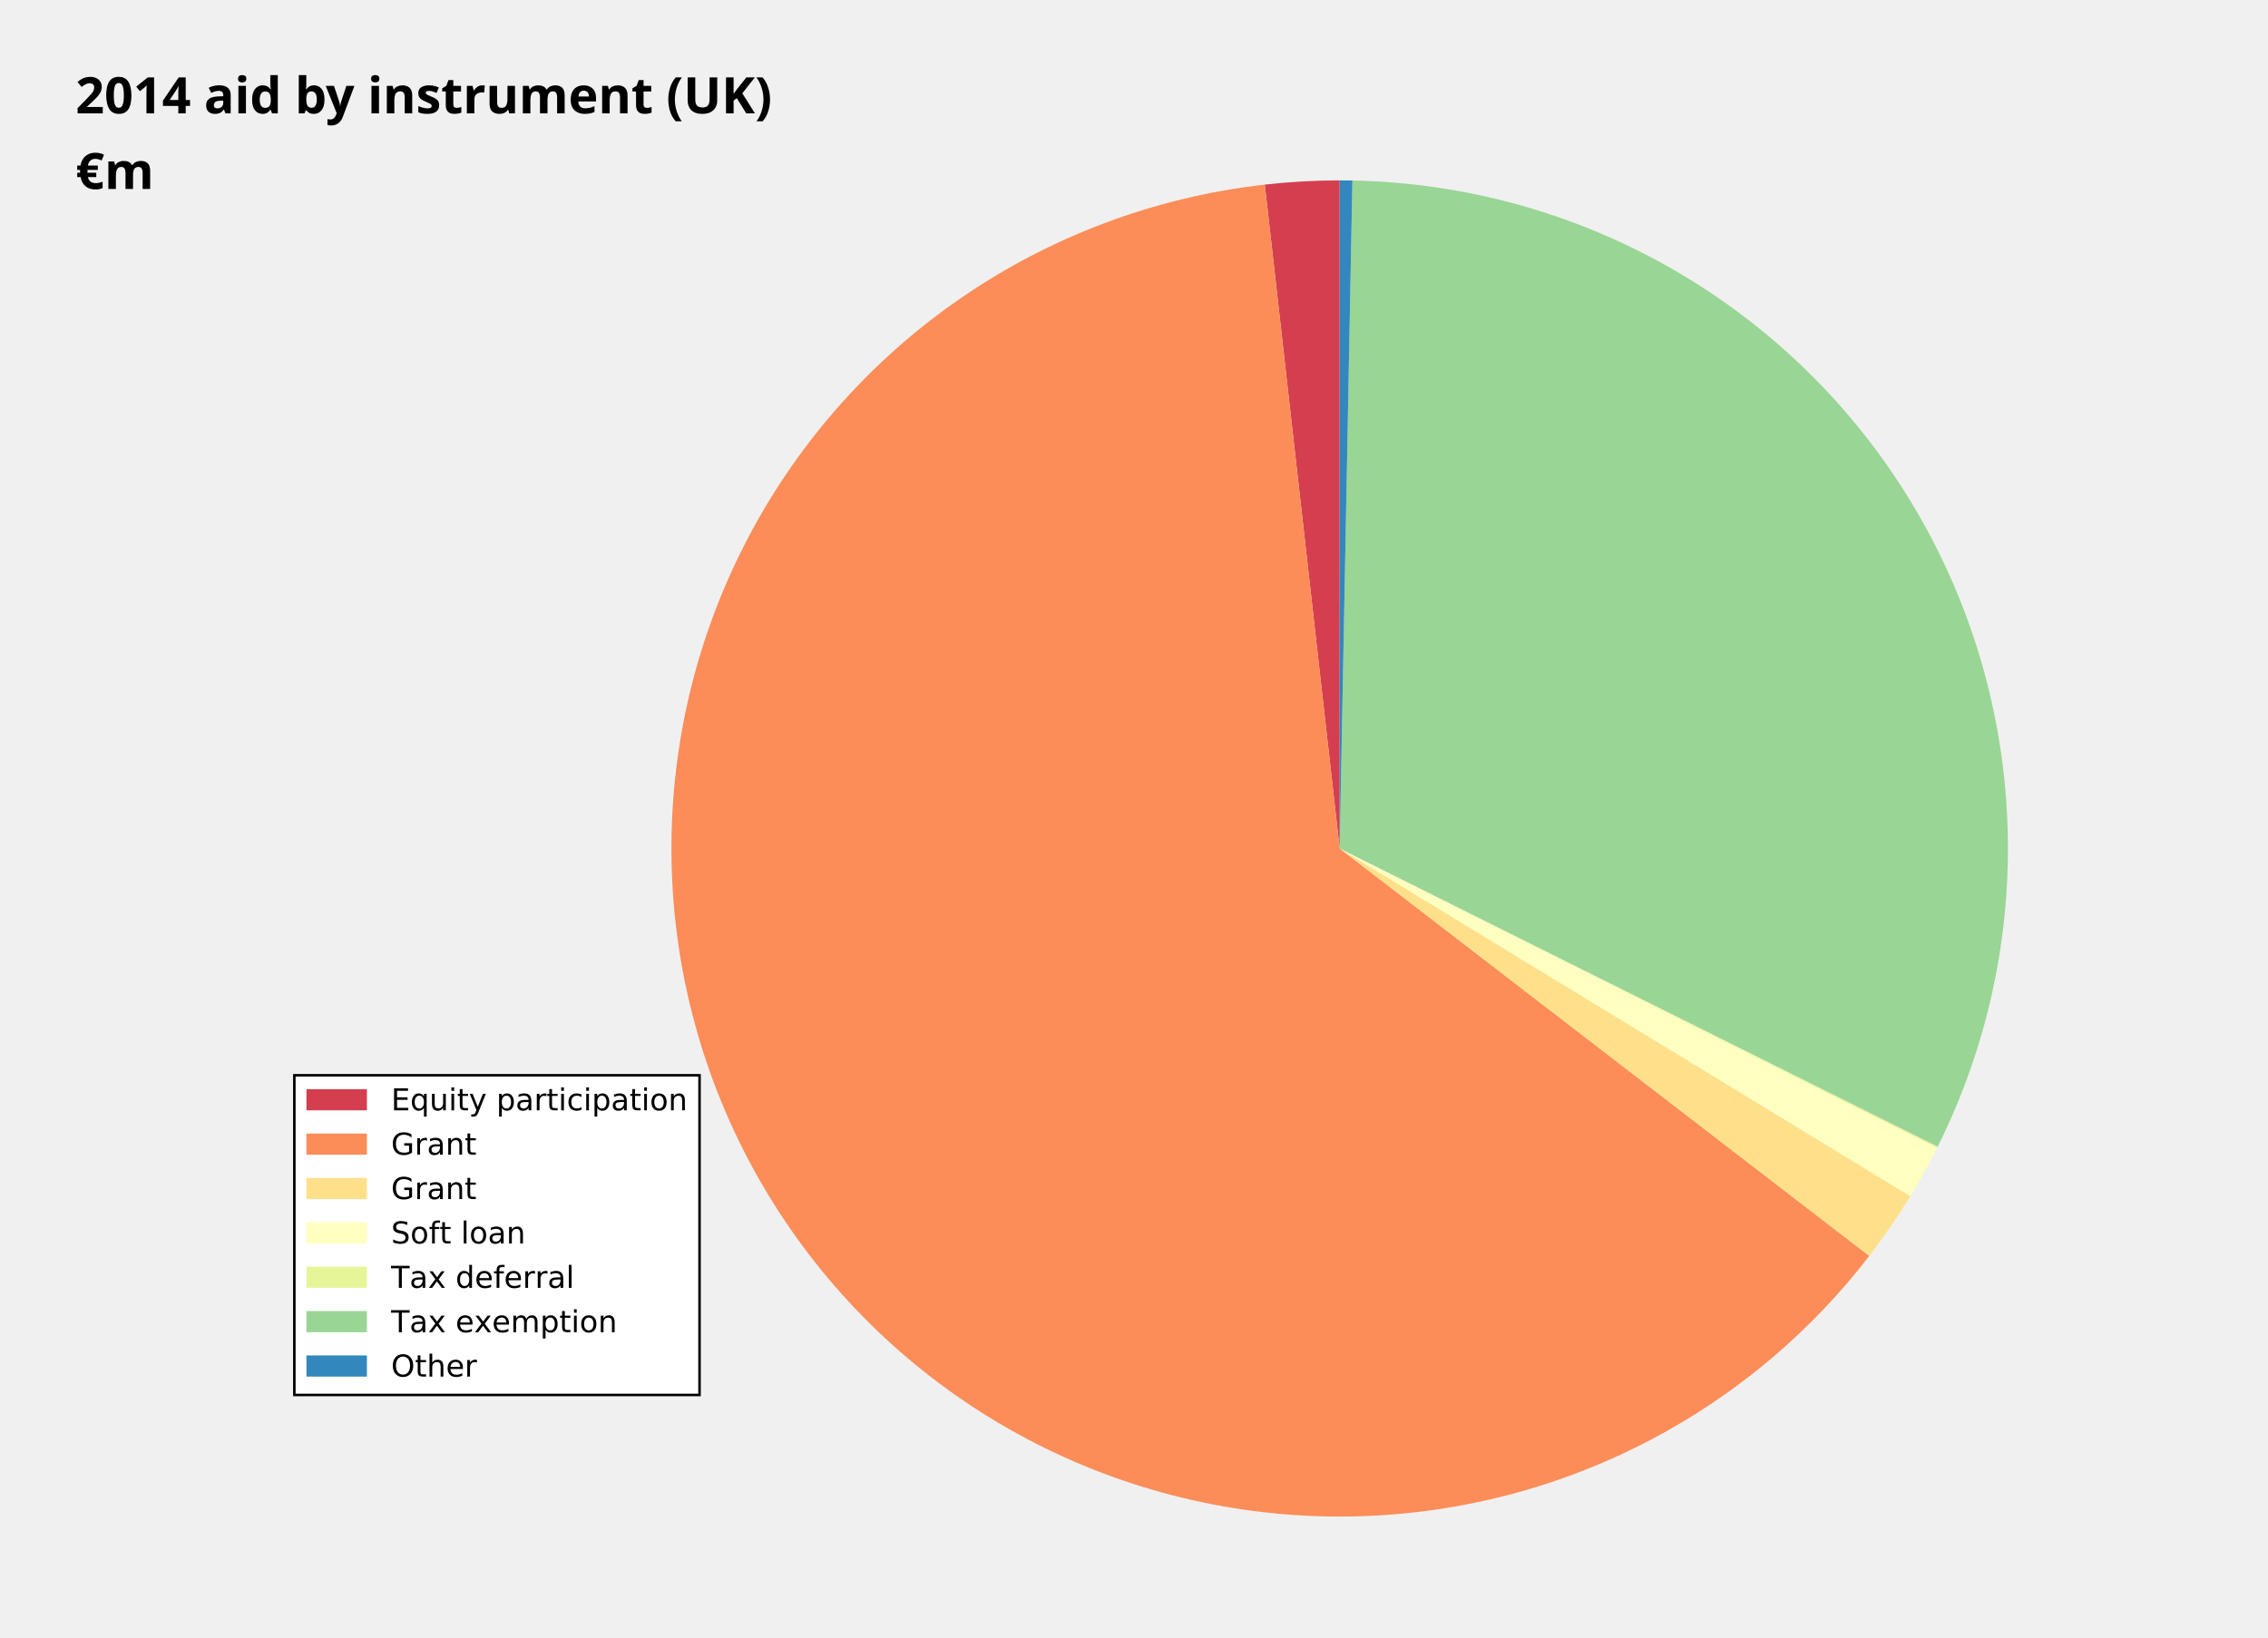
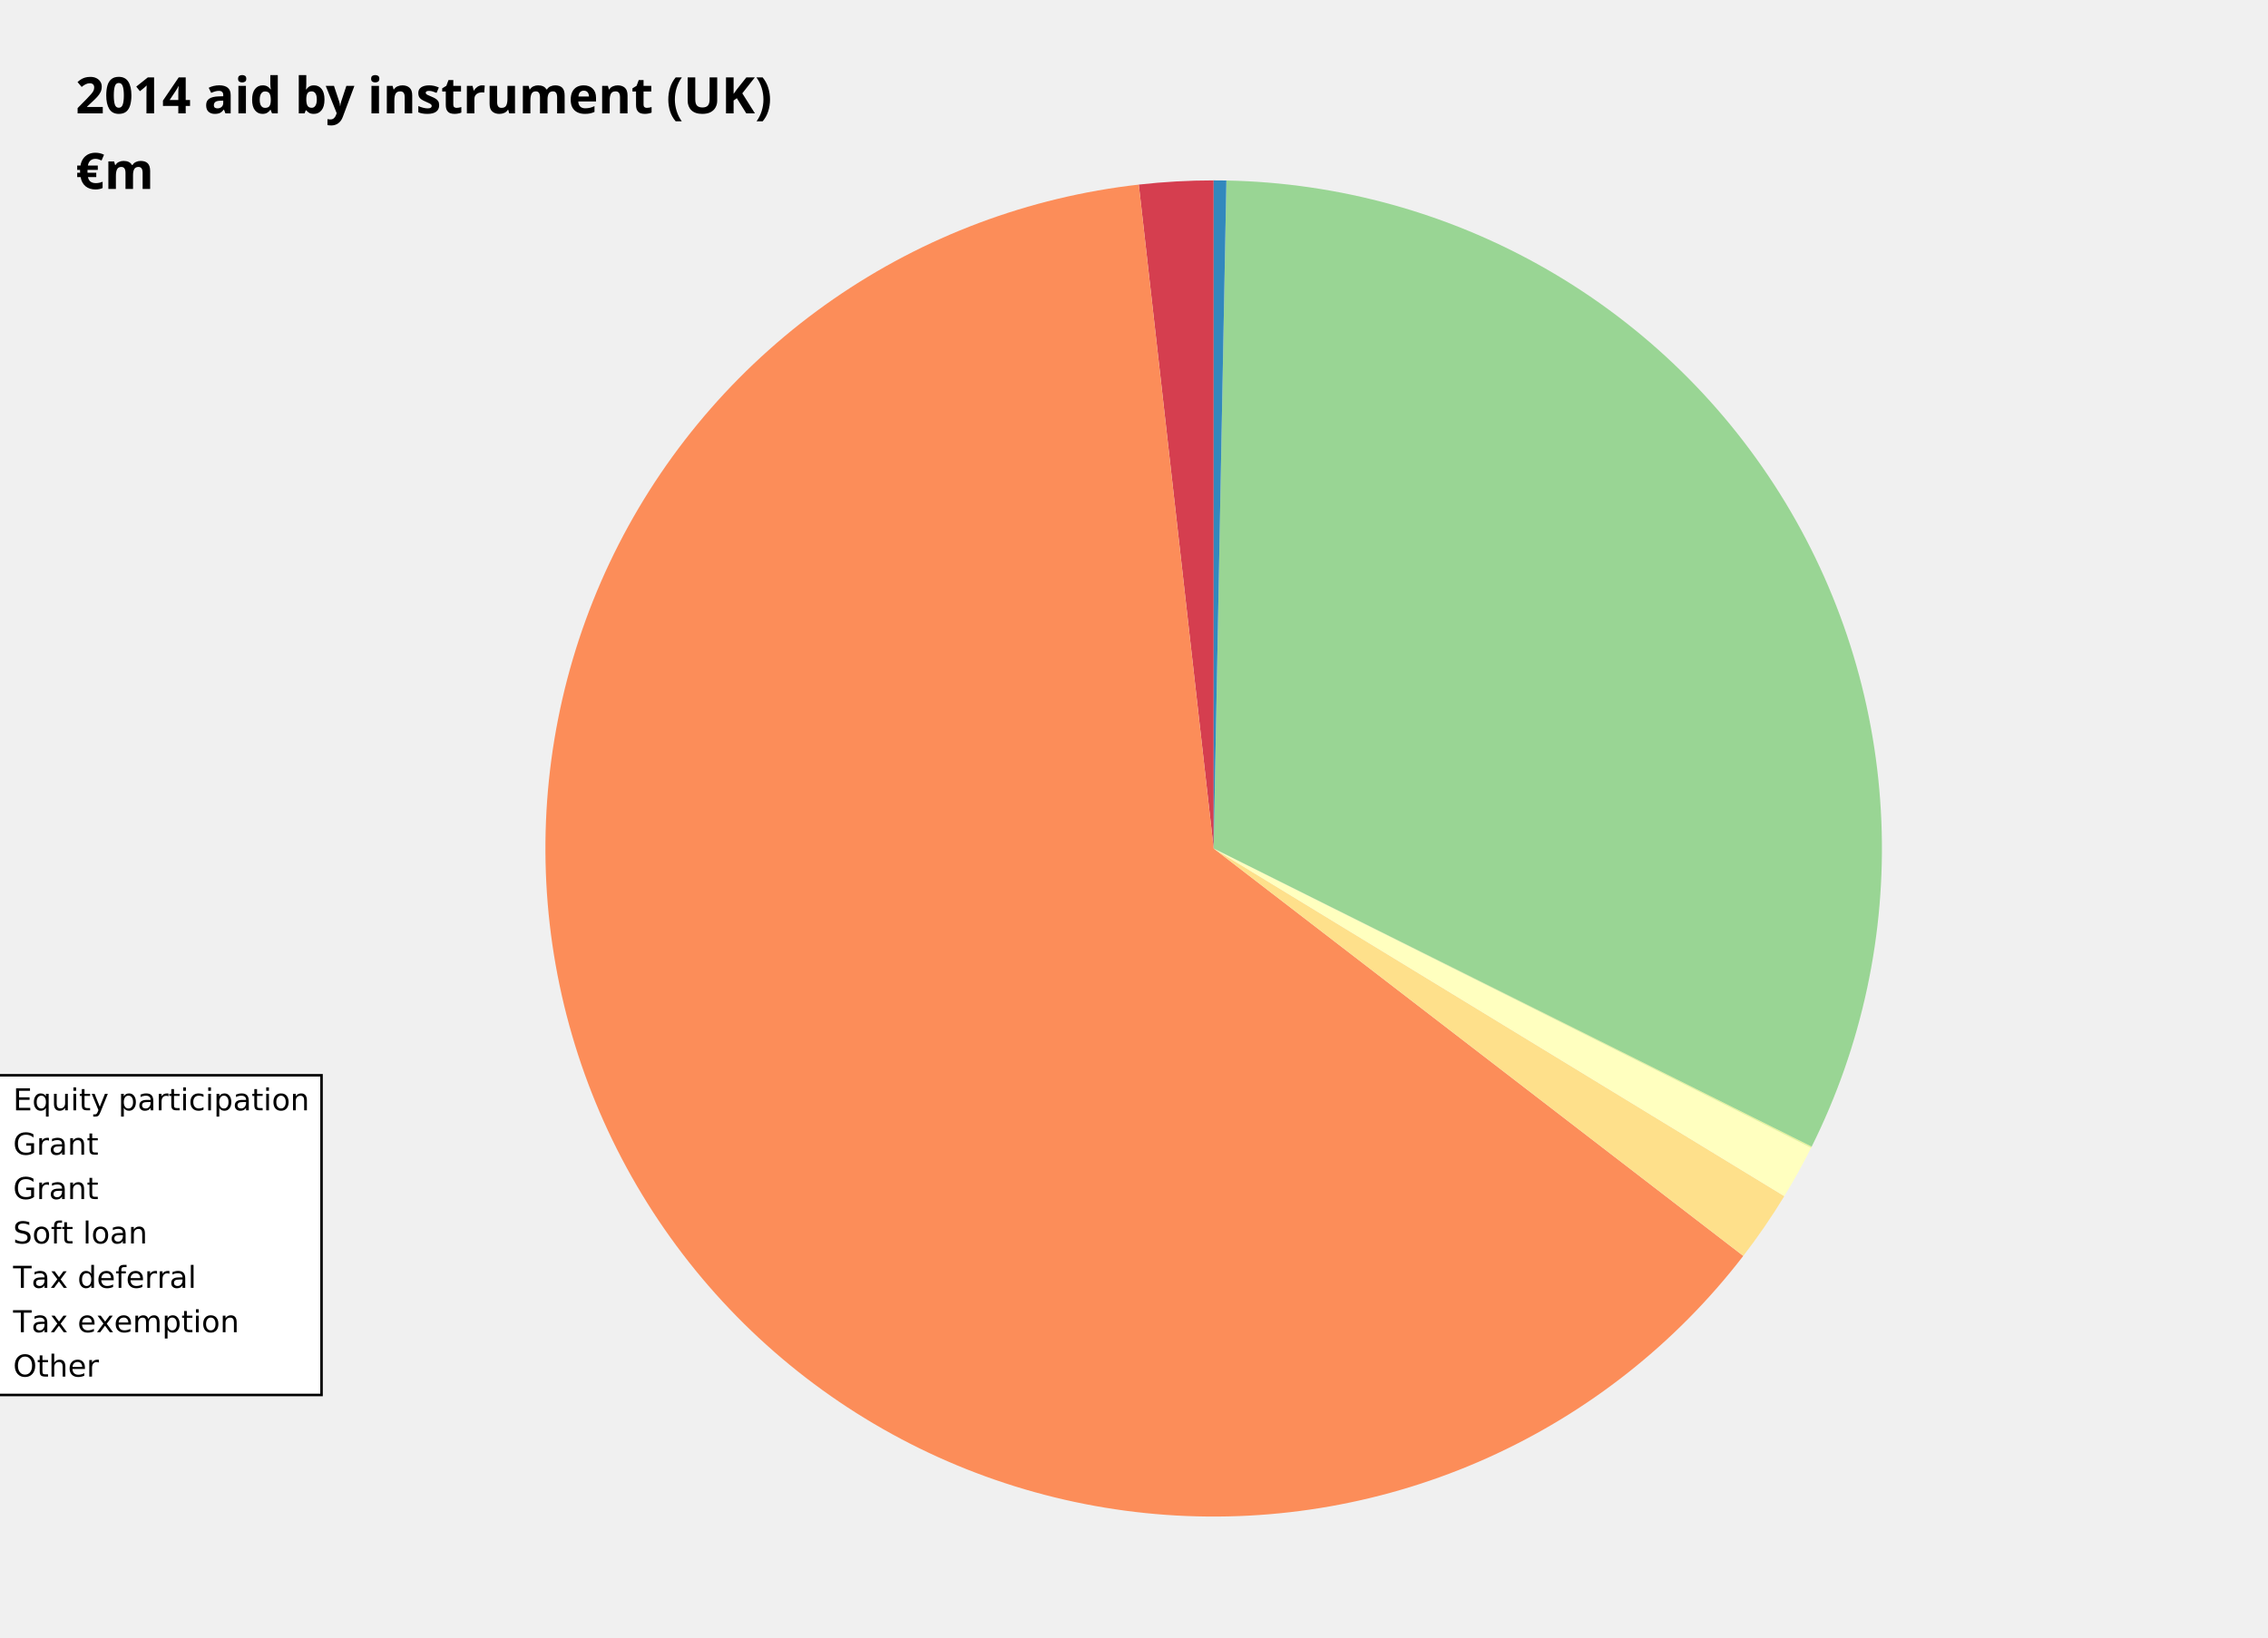
<svg xmlns="http://www.w3.org/2000/svg" xmlns:xlink="http://www.w3.org/1999/xlink" height="650" version="1.1" width="900">
  <defs>
    <style type="text/css">
   *{stroke-linecap:butt;stroke-linejoin:round;stroke-miterlimit:100000;}
  </style>
  </defs>
  <style>
  .tooltip{
	   font-size: 12px;
       font-family: "Helvetica";
       fill: white;
       stroke: white;
       stroke-width: 0.85;
        }
        .tooltip_bg{
	   fill: #34495E;
	   stroke: white;
	   stroke-width: 1;
	   opacity: 0.85;
        }
    .section:hover
    {
        opacity: 0.5;
    }
    .title
			{
				font-family: sans-serif;
				font-size: 20px;
				font-weight: bold;
			}
    .subtitle	
			{
				font-family: sans-serif;
				font-size: 14px;
				font-style: italic;
			}
    
 </style>
-   <g id="figure_1" transform="translate(100 50)scale(2)">
+   <g id="figure_1" transform="translate(50 50)scale(2)">
    <g id="patch_1">
      <path d="M 0 288  L 432 288  L 432 0  L 0 0  z " style="fill:#ffffff;" visibility="hidden" />
    </g>
    <g id="axes_1">
      <g id="patch_2">
        <path atitle="Equity participation" class="section" d="M 215.808 10.8  C 213.326 10.8 210.845 10.87 208.367 11.009  C 205.889 11.148 203.415 11.357 200.949 11.635  L 215.808 143.389  L 215.808 10.8  z " style="fill:#d53e4f;" value="134.6" />
      </g>
      <g id="patch_3">
        <path atitle="Grant" class="section" d="M 200.949 11.635  C 179.187 14.09 158.369 21.898 140.36 34.359  C 122.352 46.821 107.708 63.553 97.743 83.053  C 87.777 102.554 82.796 124.224 83.247 146.119  C 83.698 168.014 89.566 189.46 100.326 208.534  C 111.086 227.609 126.406 243.723 144.912 255.433  C 163.419 267.143 184.541 274.087 206.385 275.644  C 228.23 277.2 250.123 273.32 270.103 264.353  C 290.082 255.385 307.532 241.605 320.888 224.249  L 215.808 143.389  L 200.949 11.635  z " style="fill:#fc8d59;" value="4727.2" />
      </g>
      <g id="patch_4">
        <path atitle="Grant" class="section" d="M 320.888 224.249  C 322.351 222.348 323.762 220.408 325.119 218.43  C 326.477 216.452 327.781 214.438 329.029 212.389  L 215.808 143.389  L 320.888 224.249  z " style="fill:#fee08b;" value="130.1" />
      </g>
      <g id="patch_5">
        <path atitle="Soft loan" class="section" d="M 329.029 212.389  C 329.98 210.829 330.899 209.249 331.784 207.651  C 332.67 206.053 333.522 204.436 334.341 202.803  L 215.808 143.389  L 329.029 212.389  z " style="fill:#ffffbf;" value="99.1" />
      </g>
      <g id="patch_6">
        <path atitle="Tax deferral" class="section" d="M 334.341 202.803  C 334.362 202.761 334.382 202.72 334.403 202.679  C 334.424 202.638 334.444 202.596 334.465 202.555  L 215.808 143.389  L 334.341 202.803  z " style="fill:#e6f598;" value="2.5" />
      </g>
      <g id="patch_7">
        <path atitle="Tax exemption" class="section" d="M 334.465 202.555  C 344.449 182.533 349.204 160.305 348.286 137.951  C 347.368 115.596 340.807 93.833 329.216 74.697  C 317.625 55.56 301.376 39.665 281.989 28.498  C 262.602 17.33 240.7 11.25 218.33 10.824  L 215.808 143.389  L 334.465 202.555  z " style="fill:#99d594;" value="2414.2" />
      </g>
      <g id="patch_8">
        <path atitle="Other" class="section" d="M 218.33 10.824  C 217.91 10.816 217.49 10.81 217.069 10.806  C 216.649 10.802 216.229 10.8 215.808 10.8  L 215.808 143.389  L 218.33 10.824  z " style="fill:#3288bd;" value="22.8" />
      </g>
      <g id="matplotlib.axis_1" />
      <g id="matplotlib.axis_2" />
-       <g id="legend_1" transform="translate(0,180) scale(0.5)">
+       <g id="legend_1" transform="translate(-50,180) scale(0.5)">
        <g id="patch_9">
          <path d="M 16.8 143.696  L 177.593 143.696  L 177.593 16.8  L 16.8 16.8  z " style="fill:#ffffff;stroke:#000000;stroke-linejoin:miter;" />
        </g>
        <g id="patch_10">
          <path d="M 21.6 30.718  L 45.6 30.718  L 45.6 22.318  L 21.6 22.318  z " style="fill:#d53e4f;" />
        </g>
        <g id="text_1">
          <defs>
            <path d="M 34.281 27.484  Q 23.391 27.484 19.188 25  Q 14.984 22.516 14.984 16.5  Q 14.984 11.719 18.141 8.906  Q 21.297 6.109 26.703 6.109  Q 34.188 6.109 38.703 11.406  Q 43.219 16.703 43.219 25.484  L 43.219 27.484  z M 52.203 31.203  L 52.203 0  L 43.219 0  L 43.219 8.297  Q 40.141 3.328 35.547 0.953  Q 30.953 -1.422 24.312 -1.422  Q 15.922 -1.422 10.953 3.297  Q 6 8.016 6 15.922  Q 6 25.141 12.172 29.828  Q 18.359 34.516 30.609 34.516  L 43.219 34.516  L 43.219 35.406  Q 43.219 41.609 39.141 45  Q 35.062 48.391 27.688 48.391  Q 23 48.391 18.547 47.266  Q 14.109 46.141 10.016 43.891  L 10.016 52.203  Q 14.938 54.109 19.578 55.047  Q 24.219 56 28.609 56  Q 40.484 56 46.344 49.844  Q 52.203 43.703 52.203 31.203  " id="BitstreamVeraSans-Roman-61" />
            <path d="M 30.609 48.391  Q 23.391 48.391 19.188 42.75  Q 14.984 37.109 14.984 27.297  Q 14.984 17.484 19.156 11.844  Q 23.344 6.203 30.609 6.203  Q 37.797 6.203 41.984 11.859  Q 46.188 17.531 46.188 27.297  Q 46.188 37.016 41.984 42.703  Q 37.797 48.391 30.609 48.391  M 30.609 56  Q 42.328 56 49.016 48.375  Q 55.719 40.766 55.719 27.297  Q 55.719 13.875 49.016 6.219  Q 42.328 -1.422 30.609 -1.422  Q 18.844 -1.422 12.172 6.219  Q 5.516 13.875 5.516 27.297  Q 5.516 40.766 12.172 48.375  Q 18.844 56 30.609 56  " id="BitstreamVeraSans-Roman-6f" />
            <path d="M 18.312 70.219  L 18.312 54.688  L 36.812 54.688  L 36.812 47.703  L 18.312 47.703  L 18.312 18.016  Q 18.312 11.328 20.141 9.422  Q 21.969 7.516 27.594 7.516  L 36.812 7.516  L 36.812 0  L 27.594 0  Q 17.188 0 13.234 3.875  Q 9.281 7.766 9.281 18.016  L 9.281 47.703  L 2.688 47.703  L 2.688 54.688  L 9.281 54.688  L 9.281 70.219  z " id="BitstreamVeraSans-Roman-74" />
            <path d="M 9.812 72.906  L 55.906 72.906  L 55.906 64.594  L 19.672 64.594  L 19.672 43.016  L 54.391 43.016  L 54.391 34.719  L 19.672 34.719  L 19.672 8.297  L 56.781 8.297  L 56.781 0  L 9.812 0  z " id="BitstreamVeraSans-Roman-45" />
            <path d="M 41.109 46.297  Q 39.594 47.172 37.812 47.578  Q 36.031 48 33.891 48  Q 26.266 48 22.188 43.047  Q 18.109 38.094 18.109 28.812  L 18.109 0  L 9.078 0  L 9.078 54.688  L 18.109 54.688  L 18.109 46.188  Q 20.953 51.172 25.484 53.578  Q 30.031 56 36.531 56  Q 37.453 56 38.578 55.875  Q 39.703 55.766 41.062 55.516  z " id="BitstreamVeraSans-Roman-72" />
            <path id="BitstreamVeraSans-Roman-20" />
            <path d="M 8.5 21.578  L 8.5 54.688  L 17.484 54.688  L 17.484 21.922  Q 17.484 14.156 20.5 10.266  Q 23.531 6.391 29.594 6.391  Q 36.859 6.391 41.078 11.031  Q 45.312 15.672 45.312 23.688  L 45.312 54.688  L 54.297 54.688  L 54.297 0  L 45.312 0  L 45.312 8.406  Q 42.047 3.422 37.719 1  Q 33.406 -1.422 27.688 -1.422  Q 18.266 -1.422 13.375 4.438  Q 8.5 10.297 8.5 21.578  " id="BitstreamVeraSans-Roman-75" />
            <path d="M 18.109 8.203  L 18.109 -20.797  L 9.078 -20.797  L 9.078 54.688  L 18.109 54.688  L 18.109 46.391  Q 20.953 51.266 25.266 53.625  Q 29.594 56 35.594 56  Q 45.562 56 51.781 48.094  Q 58.016 40.188 58.016 27.297  Q 58.016 14.406 51.781 6.484  Q 45.562 -1.422 35.594 -1.422  Q 29.594 -1.422 25.266 0.953  Q 20.953 3.328 18.109 8.203  M 48.688 27.297  Q 48.688 37.203 44.609 42.844  Q 40.531 48.484 33.406 48.484  Q 26.266 48.484 22.188 42.844  Q 18.109 37.203 18.109 27.297  Q 18.109 17.391 22.188 11.75  Q 26.266 6.109 33.406 6.109  Q 40.531 6.109 44.609 11.75  Q 48.688 17.391 48.688 27.297  " id="BitstreamVeraSans-Roman-70" />
            <path d="M 14.797 27.297  Q 14.797 17.391 18.875 11.75  Q 22.953 6.109 30.078 6.109  Q 37.203 6.109 41.297 11.75  Q 45.406 17.391 45.406 27.297  Q 45.406 37.203 41.297 42.844  Q 37.203 48.484 30.078 48.484  Q 22.953 48.484 18.875 42.844  Q 14.797 37.203 14.797 27.297  M 45.406 8.203  Q 42.578 3.328 38.25 0.953  Q 33.938 -1.422 27.875 -1.422  Q 17.969 -1.422 11.734 6.484  Q 5.516 14.406 5.516 27.297  Q 5.516 40.188 11.734 48.094  Q 17.969 56 27.875 56  Q 33.938 56 38.25 53.625  Q 42.578 51.266 45.406 46.391  L 45.406 54.688  L 54.391 54.688  L 54.391 -20.797  L 45.406 -20.797  z " id="BitstreamVeraSans-Roman-71" />
            <path d="M 32.172 -5.078  Q 28.375 -14.844 24.75 -17.812  Q 21.141 -20.797 15.094 -20.797  L 7.906 -20.797  L 7.906 -13.281  L 13.188 -13.281  Q 16.891 -13.281 18.938 -11.516  Q 21 -9.766 23.484 -3.219  L 25.094 0.875  L 2.984 54.688  L 12.5 54.688  L 29.594 11.922  L 46.688 54.688  L 56.203 54.688  z " id="BitstreamVeraSans-Roman-79" />
            <path d="M 9.422 54.688  L 18.406 54.688  L 18.406 0  L 9.422 0  z M 9.422 75.984  L 18.406 75.984  L 18.406 64.594  L 9.422 64.594  z " id="BitstreamVeraSans-Roman-69" />
            <path d="M 54.891 33.016  L 54.891 0  L 45.906 0  L 45.906 32.719  Q 45.906 40.484 42.875 44.328  Q 39.844 48.188 33.797 48.188  Q 26.516 48.188 22.312 43.547  Q 18.109 38.922 18.109 30.906  L 18.109 0  L 9.078 0  L 9.078 54.688  L 18.109 54.688  L 18.109 46.188  Q 21.344 51.125 25.703 53.562  Q 30.078 56 35.797 56  Q 45.219 56 50.047 50.172  Q 54.891 44.344 54.891 33.016  " id="BitstreamVeraSans-Roman-6e" />
            <path d="M 48.781 52.594  L 48.781 44.188  Q 44.969 46.297 41.141 47.344  Q 37.312 48.391 33.406 48.391  Q 24.656 48.391 19.812 42.844  Q 14.984 37.312 14.984 27.297  Q 14.984 17.281 19.812 11.734  Q 24.656 6.203 33.406 6.203  Q 37.312 6.203 41.141 7.25  Q 44.969 8.297 48.781 10.406  L 48.781 2.094  Q 45.016 0.344 40.984 -0.531  Q 36.969 -1.422 32.422 -1.422  Q 20.062 -1.422 12.781 6.344  Q 5.516 14.109 5.516 27.297  Q 5.516 40.672 12.859 48.328  Q 20.219 56 33.016 56  Q 37.156 56 41.109 55.141  Q 45.062 54.297 48.781 52.594  " id="BitstreamVeraSans-Roman-63" />
          </defs>
          <g transform="translate(55.2 30.71813)scale(0.12 -0.12)">
            <use xlink:href="#BitstreamVeraSans-Roman-45" />
            <use x="63.184" xlink:href="#BitstreamVeraSans-Roman-71" />
            <use x="126.66" xlink:href="#BitstreamVeraSans-Roman-75" />
            <use x="190.039" xlink:href="#BitstreamVeraSans-Roman-69" />
            <use x="217.822" xlink:href="#BitstreamVeraSans-Roman-74" />
            <use x="257.031" xlink:href="#BitstreamVeraSans-Roman-79" />
            <use x="316.211" xlink:href="#BitstreamVeraSans-Roman-20" />
            <use x="347.998" xlink:href="#BitstreamVeraSans-Roman-70" />
            <use x="411.475" xlink:href="#BitstreamVeraSans-Roman-61" />
            <use x="472.754" xlink:href="#BitstreamVeraSans-Roman-72" />
            <use x="513.867" xlink:href="#BitstreamVeraSans-Roman-74" />
            <use x="553.076" xlink:href="#BitstreamVeraSans-Roman-69" />
            <use x="580.859" xlink:href="#BitstreamVeraSans-Roman-63" />
            <use x="635.84" xlink:href="#BitstreamVeraSans-Roman-69" />
            <use x="663.623" xlink:href="#BitstreamVeraSans-Roman-70" />
            <use x="727.1" xlink:href="#BitstreamVeraSans-Roman-61" />
            <use x="788.379" xlink:href="#BitstreamVeraSans-Roman-74" />
            <use x="827.588" xlink:href="#BitstreamVeraSans-Roman-69" />
            <use x="855.371" xlink:href="#BitstreamVeraSans-Roman-6f" />
            <use x="916.553" xlink:href="#BitstreamVeraSans-Roman-6e" />
          </g>
        </g>
        <g id="patch_11">
          <path d="M 21.6 48.332  L 45.6 48.332  L 45.6 39.932  L 21.6 39.932  z " style="fill:#fc8d59;" />
        </g>
        <g id="text_2">
          <defs>
            <path d="M 59.516 10.406  L 59.516 29.984  L 43.406 29.984  L 43.406 38.094  L 69.281 38.094  L 69.281 6.781  Q 63.578 2.734 56.688 0.656  Q 49.812 -1.422 42 -1.422  Q 24.906 -1.422 15.25 8.562  Q 5.609 18.562 5.609 36.375  Q 5.609 54.25 15.25 64.234  Q 24.906 74.219 42 74.219  Q 49.125 74.219 55.547 72.453  Q 61.969 70.703 67.391 67.281  L 67.391 56.781  Q 61.922 61.422 55.766 63.766  Q 49.609 66.109 42.828 66.109  Q 29.438 66.109 22.719 58.641  Q 16.016 51.172 16.016 36.375  Q 16.016 21.625 22.719 14.156  Q 29.438 6.688 42.828 6.688  Q 48.047 6.688 52.141 7.594  Q 56.25 8.5 59.516 10.406  " id="BitstreamVeraSans-Roman-47" />
          </defs>
          <g transform="translate(55.2 48.33187)scale(0.12 -0.12)">
            <use xlink:href="#BitstreamVeraSans-Roman-47" />
            <use x="77.49" xlink:href="#BitstreamVeraSans-Roman-72" />
            <use x="118.604" xlink:href="#BitstreamVeraSans-Roman-61" />
            <use x="179.883" xlink:href="#BitstreamVeraSans-Roman-6e" />
            <use x="243.262" xlink:href="#BitstreamVeraSans-Roman-74" />
          </g>
        </g>
        <g id="patch_12">
          <path d="M 21.6 65.946  L 45.6 65.946  L 45.6 57.546  L 21.6 57.546  z " style="fill:#fee08b;" />
        </g>
        <g id="text_3">
          <g transform="translate(55.2 65.94563)scale(0.12 -0.12)">
            <use xlink:href="#BitstreamVeraSans-Roman-47" />
            <use x="77.49" xlink:href="#BitstreamVeraSans-Roman-72" />
            <use x="118.604" xlink:href="#BitstreamVeraSans-Roman-61" />
            <use x="179.883" xlink:href="#BitstreamVeraSans-Roman-6e" />
            <use x="243.262" xlink:href="#BitstreamVeraSans-Roman-74" />
          </g>
        </g>
        <g id="patch_13">
          <path d="M 21.6 83.559  L 45.6 83.559  L 45.6 75.159  L 21.6 75.159  z " style="fill:#ffffbf;" />
        </g>
        <g id="text_4">
          <defs>
            <path d="M 37.109 75.984  L 37.109 68.5  L 28.516 68.5  Q 23.688 68.5 21.797 66.547  Q 19.922 64.594 19.922 59.516  L 19.922 54.688  L 34.719 54.688  L 34.719 47.703  L 19.922 47.703  L 19.922 0  L 10.891 0  L 10.891 47.703  L 2.297 47.703  L 2.297 54.688  L 10.891 54.688  L 10.891 58.5  Q 10.891 67.625 15.141 71.797  Q 19.391 75.984 28.609 75.984  z " id="BitstreamVeraSans-Roman-66" />
            <path d="M 53.516 70.516  L 53.516 60.891  Q 47.906 63.578 42.922 64.891  Q 37.938 66.219 33.297 66.219  Q 25.25 66.219 20.875 63.094  Q 16.5 59.969 16.5 54.203  Q 16.5 49.359 19.406 46.891  Q 22.312 44.438 30.422 42.922  L 36.375 41.703  Q 47.406 39.594 52.656 34.297  Q 57.906 29 57.906 20.125  Q 57.906 9.516 50.797 4.047  Q 43.703 -1.422 29.984 -1.422  Q 24.812 -1.422 18.969 -0.25  Q 13.141 0.922 6.891 3.219  L 6.891 13.375  Q 12.891 10.016 18.656 8.297  Q 24.422 6.594 29.984 6.594  Q 38.422 6.594 43.016 9.906  Q 47.609 13.234 47.609 19.391  Q 47.609 24.75 44.312 27.781  Q 41.016 30.812 33.5 32.328  L 27.484 33.5  Q 16.453 35.688 11.516 40.375  Q 6.594 45.062 6.594 53.422  Q 6.594 63.094 13.406 68.656  Q 20.219 74.219 32.172 74.219  Q 37.312 74.219 42.625 73.281  Q 47.953 72.359 53.516 70.516  " id="BitstreamVeraSans-Roman-53" />
            <path d="M 9.422 75.984  L 18.406 75.984  L 18.406 0  L 9.422 0  z " id="BitstreamVeraSans-Roman-6c" />
          </defs>
          <g transform="translate(55.2 83.55938)scale(0.12 -0.12)">
            <use xlink:href="#BitstreamVeraSans-Roman-53" />
            <use x="63.477" xlink:href="#BitstreamVeraSans-Roman-6f" />
            <use x="124.658" xlink:href="#BitstreamVeraSans-Roman-66" />
            <use x="159.848" xlink:href="#BitstreamVeraSans-Roman-74" />
            <use x="199.057" xlink:href="#BitstreamVeraSans-Roman-20" />
            <use x="230.844" xlink:href="#BitstreamVeraSans-Roman-6c" />
            <use x="258.627" xlink:href="#BitstreamVeraSans-Roman-6f" />
            <use x="319.809" xlink:href="#BitstreamVeraSans-Roman-61" />
            <use x="381.088" xlink:href="#BitstreamVeraSans-Roman-6e" />
          </g>
        </g>
        <g id="patch_14">
          <path d="M 21.6 101.173  L 45.6 101.173  L 45.6 92.773  L 21.6 92.773  z " style="fill:#e6f598;" />
        </g>
        <g id="text_5">
          <defs>
            <path d="M 56.203 29.594  L 56.203 25.203  L 14.891 25.203  Q 15.484 15.922 20.484 11.062  Q 25.484 6.203 34.422 6.203  Q 39.594 6.203 44.453 7.469  Q 49.312 8.734 54.109 11.281  L 54.109 2.781  Q 49.266 0.734 44.188 -0.344  Q 39.109 -1.422 33.891 -1.422  Q 20.797 -1.422 13.156 6.188  Q 5.516 13.812 5.516 26.812  Q 5.516 40.234 12.766 48.109  Q 20.016 56 32.328 56  Q 43.359 56 49.781 48.891  Q 56.203 41.797 56.203 29.594  M 47.219 32.234  Q 47.125 39.594 43.094 43.984  Q 39.062 48.391 32.422 48.391  Q 24.906 48.391 20.391 44.141  Q 15.875 39.891 15.188 32.172  z " id="BitstreamVeraSans-Roman-65" />
            <path d="M -0.297 72.906  L 61.375 72.906  L 61.375 64.594  L 35.5 64.594  L 35.5 0  L 25.594 0  L 25.594 64.594  L -0.297 64.594  z " id="BitstreamVeraSans-Roman-54" />
            <path d="M 54.891 54.688  L 35.109 28.078  L 55.906 0  L 45.312 0  L 29.391 21.484  L 13.484 0  L 2.875 0  L 24.125 28.609  L 4.688 54.688  L 15.281 54.688  L 29.781 35.203  L 44.281 54.688  z " id="BitstreamVeraSans-Roman-78" />
            <path d="M 45.406 46.391  L 45.406 75.984  L 54.391 75.984  L 54.391 0  L 45.406 0  L 45.406 8.203  Q 42.578 3.328 38.25 0.953  Q 33.938 -1.422 27.875 -1.422  Q 17.969 -1.422 11.734 6.484  Q 5.516 14.406 5.516 27.297  Q 5.516 40.188 11.734 48.094  Q 17.969 56 27.875 56  Q 33.938 56 38.25 53.625  Q 42.578 51.266 45.406 46.391  M 14.797 27.297  Q 14.797 17.391 18.875 11.75  Q 22.953 6.109 30.078 6.109  Q 37.203 6.109 41.297 11.75  Q 45.406 17.391 45.406 27.297  Q 45.406 37.203 41.297 42.844  Q 37.203 48.484 30.078 48.484  Q 22.953 48.484 18.875 42.844  Q 14.797 37.203 14.797 27.297  " id="BitstreamVeraSans-Roman-64" />
          </defs>
          <g transform="translate(55.2 101.1731)scale(0.12 -0.12)">
            <use xlink:href="#BitstreamVeraSans-Roman-54" />
            <use x="60.834" xlink:href="#BitstreamVeraSans-Roman-61" />
            <use x="122.113" xlink:href="#BitstreamVeraSans-Roman-78" />
            <use x="181.293" xlink:href="#BitstreamVeraSans-Roman-20" />
            <use x="213.08" xlink:href="#BitstreamVeraSans-Roman-64" />
            <use x="276.557" xlink:href="#BitstreamVeraSans-Roman-65" />
            <use x="338.08" xlink:href="#BitstreamVeraSans-Roman-66" />
            <use x="373.285" xlink:href="#BitstreamVeraSans-Roman-65" />
            <use x="434.809" xlink:href="#BitstreamVeraSans-Roman-72" />
            <use x="475.906" xlink:href="#BitstreamVeraSans-Roman-72" />
            <use x="517.02" xlink:href="#BitstreamVeraSans-Roman-61" />
            <use x="578.299" xlink:href="#BitstreamVeraSans-Roman-6c" />
          </g>
        </g>
        <g id="patch_15">
          <path d="M 21.6 118.787  L 45.6 118.787  L 45.6 110.387  L 21.6 110.387  z " style="fill:#99d594;" />
        </g>
        <g id="text_6">
          <defs>
            <path d="M 52 44.188  Q 55.375 50.25 60.062 53.125  Q 64.75 56 71.094 56  Q 79.641 56 84.281 50.016  Q 88.922 44.047 88.922 33.016  L 88.922 0  L 79.891 0  L 79.891 32.719  Q 79.891 40.578 77.094 44.375  Q 74.312 48.188 68.609 48.188  Q 61.625 48.188 57.562 43.547  Q 53.516 38.922 53.516 30.906  L 53.516 0  L 44.484 0  L 44.484 32.719  Q 44.484 40.625 41.703 44.406  Q 38.922 48.188 33.109 48.188  Q 26.219 48.188 22.156 43.531  Q 18.109 38.875 18.109 30.906  L 18.109 0  L 9.078 0  L 9.078 54.688  L 18.109 54.688  L 18.109 46.188  Q 21.188 51.219 25.484 53.609  Q 29.781 56 35.688 56  Q 41.656 56 45.828 52.969  Q 50 49.953 52 44.188  " id="BitstreamVeraSans-Roman-6d" />
          </defs>
          <g transform="translate(55.2 118.7869)scale(0.12 -0.12)">
            <use xlink:href="#BitstreamVeraSans-Roman-54" />
            <use x="60.834" xlink:href="#BitstreamVeraSans-Roman-61" />
            <use x="122.113" xlink:href="#BitstreamVeraSans-Roman-78" />
            <use x="181.293" xlink:href="#BitstreamVeraSans-Roman-20" />
            <use x="213.08" xlink:href="#BitstreamVeraSans-Roman-65" />
            <use x="274.588" xlink:href="#BitstreamVeraSans-Roman-78" />
            <use x="333.721" xlink:href="#BitstreamVeraSans-Roman-65" />
            <use x="395.244" xlink:href="#BitstreamVeraSans-Roman-6d" />
            <use x="492.656" xlink:href="#BitstreamVeraSans-Roman-70" />
            <use x="556.133" xlink:href="#BitstreamVeraSans-Roman-74" />
            <use x="595.342" xlink:href="#BitstreamVeraSans-Roman-69" />
            <use x="623.125" xlink:href="#BitstreamVeraSans-Roman-6f" />
            <use x="684.307" xlink:href="#BitstreamVeraSans-Roman-6e" />
          </g>
        </g>
        <g id="patch_16">
          <path d="M 21.6 136.401  L 45.6 136.401  L 45.6 128.001  L 21.6 128.001  z " style="fill:#3288bd;" />
        </g>
        <g id="text_7">
          <defs>
            <path d="M 54.891 33.016  L 54.891 0  L 45.906 0  L 45.906 32.719  Q 45.906 40.484 42.875 44.328  Q 39.844 48.188 33.797 48.188  Q 26.516 48.188 22.312 43.547  Q 18.109 38.922 18.109 30.906  L 18.109 0  L 9.078 0  L 9.078 75.984  L 18.109 75.984  L 18.109 46.188  Q 21.344 51.125 25.703 53.562  Q 30.078 56 35.797 56  Q 45.219 56 50.047 50.172  Q 54.891 44.344 54.891 33.016  " id="BitstreamVeraSans-Roman-68" />
            <path d="M 39.406 66.219  Q 28.656 66.219 22.328 58.203  Q 16.016 50.203 16.016 36.375  Q 16.016 22.609 22.328 14.594  Q 28.656 6.594 39.406 6.594  Q 50.141 6.594 56.422 14.594  Q 62.703 22.609 62.703 36.375  Q 62.703 50.203 56.422 58.203  Q 50.141 66.219 39.406 66.219  M 39.406 74.219  Q 54.734 74.219 63.906 63.938  Q 73.094 53.656 73.094 36.375  Q 73.094 19.141 63.906 8.859  Q 54.734 -1.422 39.406 -1.422  Q 24.031 -1.422 14.812 8.828  Q 5.609 19.094 5.609 36.375  Q 5.609 53.656 14.812 63.938  Q 24.031 74.219 39.406 74.219  " id="BitstreamVeraSans-Roman-4f" />
          </defs>
          <g transform="translate(55.2 136.4006)scale(0.12 -0.12)">
            <use xlink:href="#BitstreamVeraSans-Roman-4f" />
            <use x="78.711" xlink:href="#BitstreamVeraSans-Roman-74" />
            <use x="117.92" xlink:href="#BitstreamVeraSans-Roman-68" />
            <use x="181.299" xlink:href="#BitstreamVeraSans-Roman-65" />
            <use x="242.822" xlink:href="#BitstreamVeraSans-Roman-72" />
          </g>
        </g>
      </g>
    </g>
  </g>
  <g id="title">
    <text class="title" x="30" y="45">
   2014 aid by instrument (UK)
  </text>
    <text class="title" x="30" y="75">
      €m 
  </text>
  </g>
  <rect class="tooltip_bg" id="tooltip_bg" x="0" y="0" rx="2" ry="2" width="100" height="20" visibility="hidden" />
    s
<text class="tooltip" id="tooltip" x="0" y="0" visibility="hidden">Tooltip</text>
</svg>
